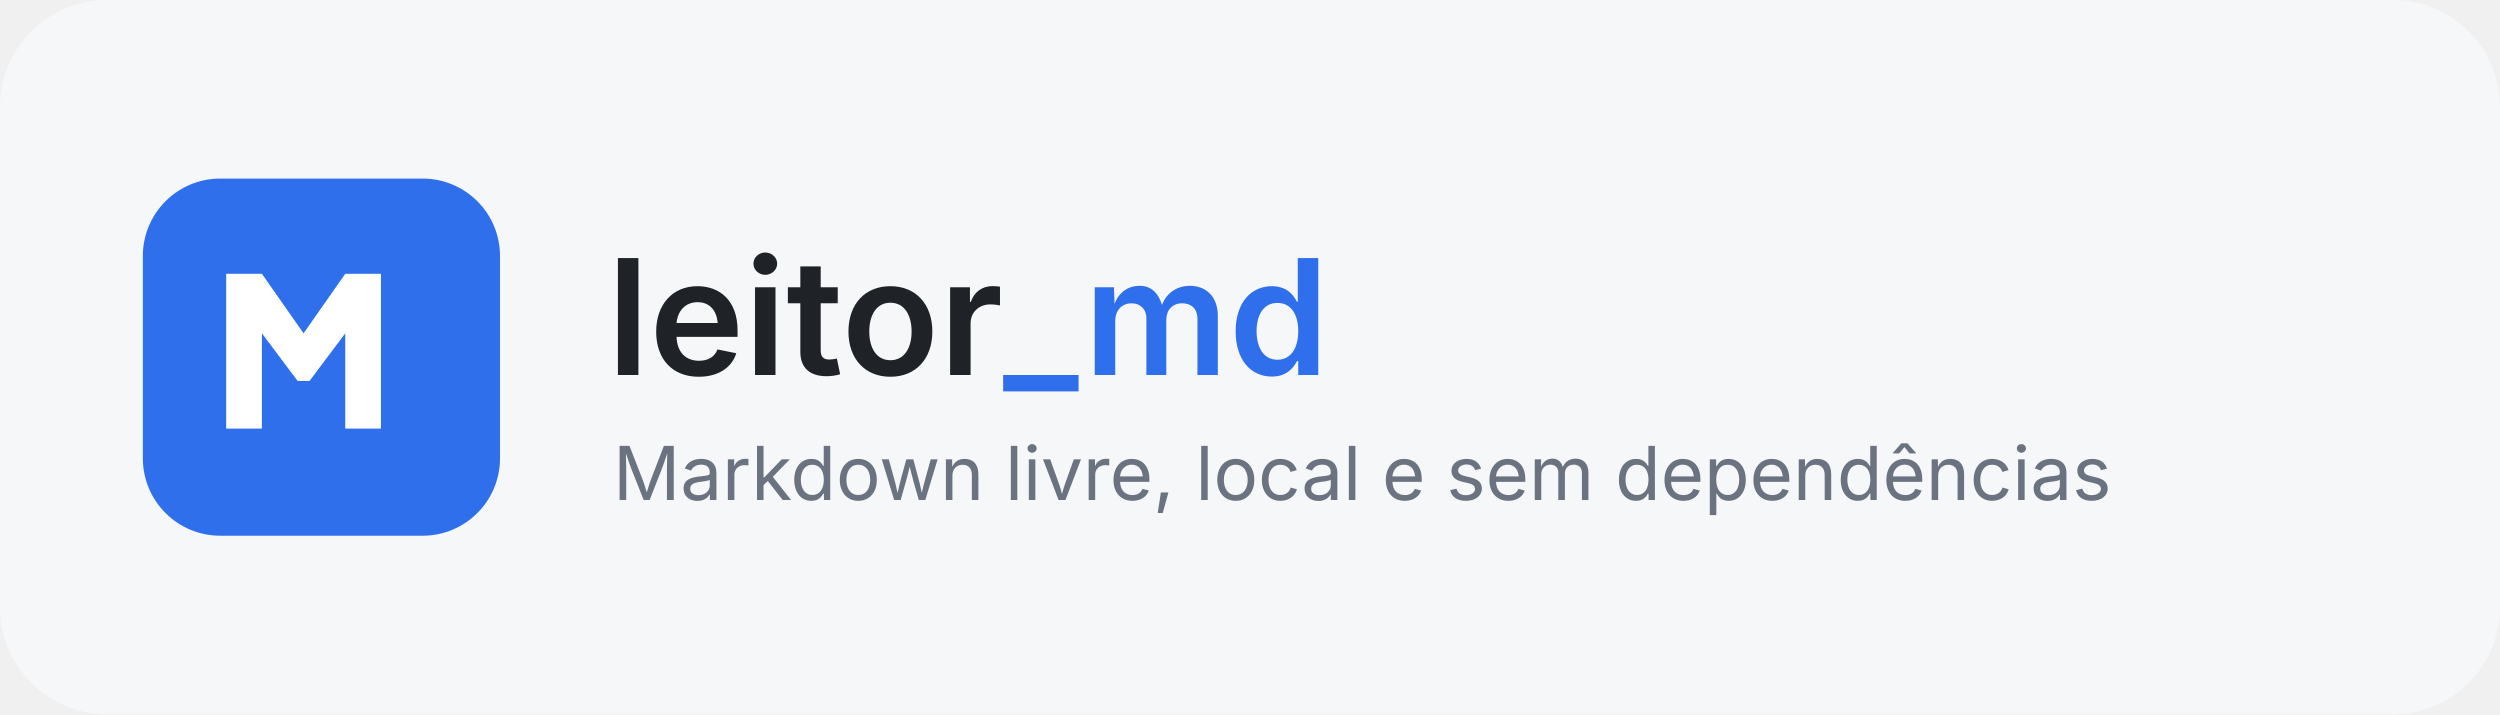
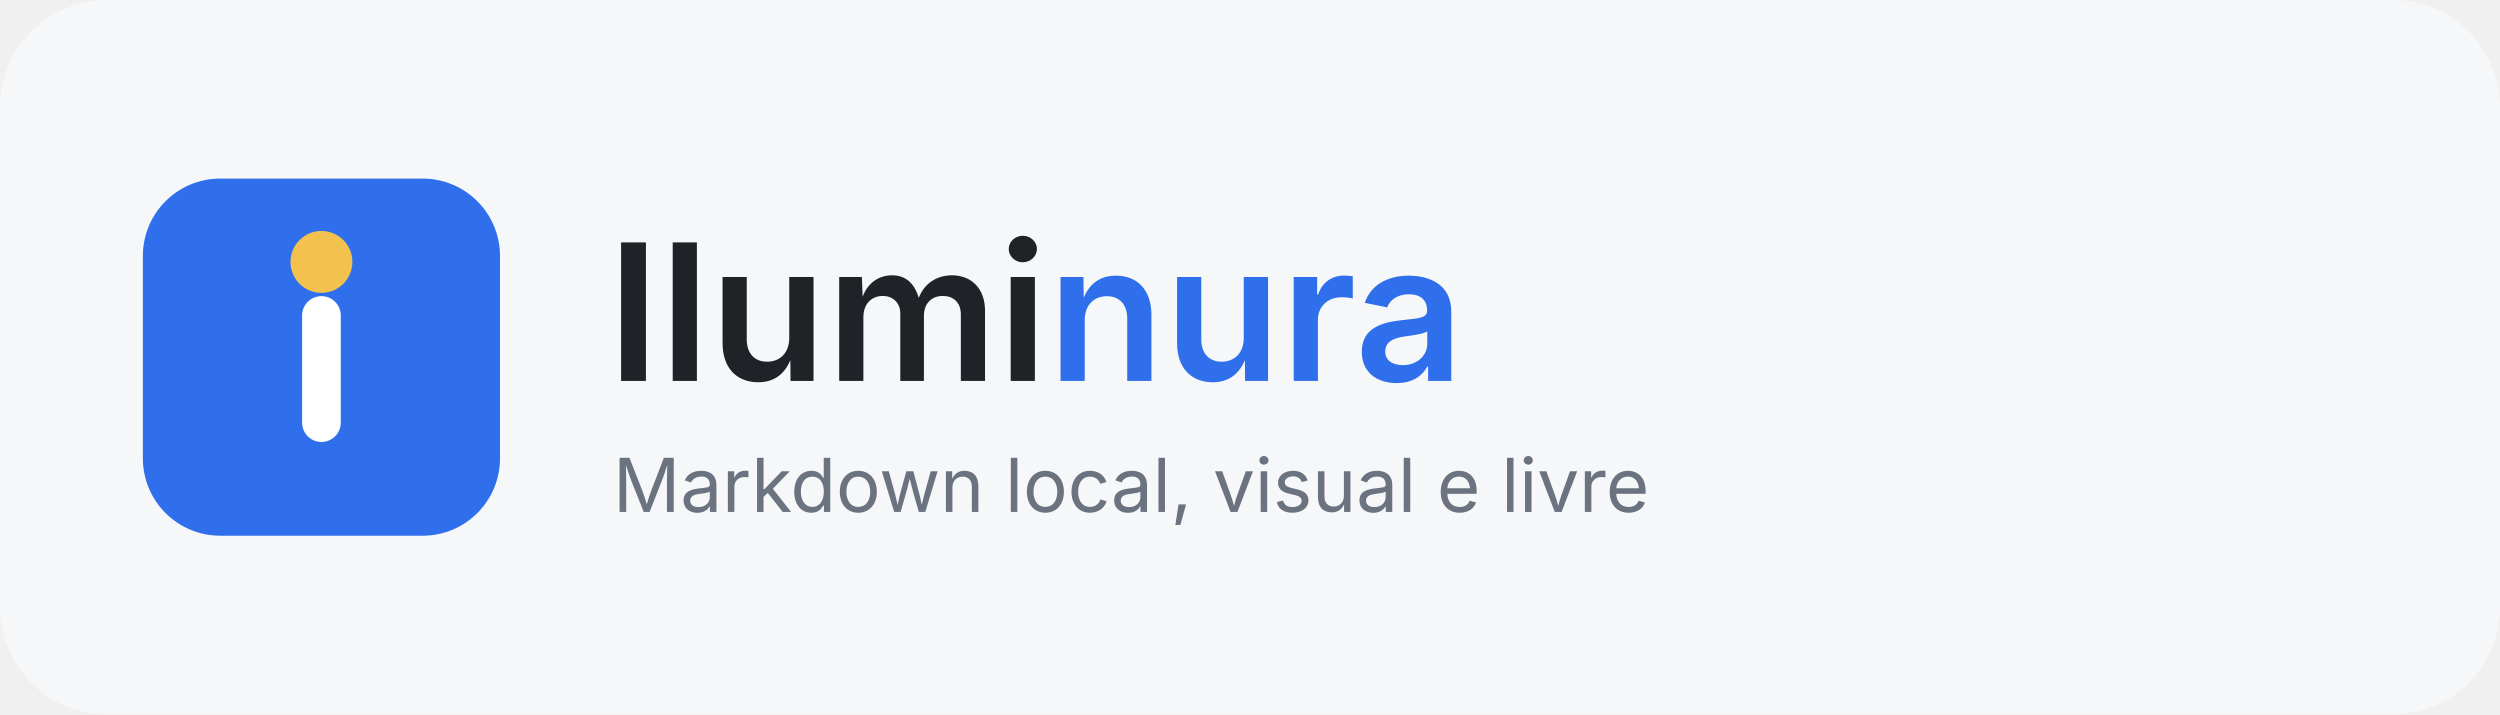
- <svg xmlns="http://www.w3.org/2000/svg" viewBox="0 0 420 120" width="420" height="120" role="img" aria-label="leitor_md">
+ <svg xmlns="http://www.w3.org/2000/svg" viewBox="0 0 420 120" width="420" height="120" role="img" aria-label="Iluminura">
  <rect width="420" height="120" rx="18" fill="#f6f7f9" />
  <rect x="24" y="30" width="60" height="60" rx="13" fill="#2f6feb" />
-   <path d="M38 72V46h6l7 10 7-10h6v26h-6V56l-6 8h-2l-6-8v16z" fill="#fff" />
-   <text x="102" y="63" font-family="Segoe UI, Inter, system-ui, sans-serif" font-size="27" font-weight="600" fill="#1f2328">leitor<tspan fill="#2f6feb">_md</tspan>
+   <circle cx="54" cy="44" r="5.2" fill="#f2c14e" />
+   <path d="M54 53v18" stroke="#fff" stroke-width="6.5" stroke-linecap="round" />
+   <text x="102" y="64" font-family="Segoe UI, Inter, system-ui, sans-serif" font-size="32" font-weight="600" fill="#1f2328">Ilumi<tspan fill="#2f6feb">nura</tspan>
  </text>
-   <text x="103" y="84" font-family="Segoe UI, Inter, system-ui, sans-serif" font-size="12.5" fill="#6b7280">Markdown livre, local e sem dependências</text>
+   <text x="103" y="86" font-family="Segoe UI, Inter, system-ui, sans-serif" font-size="12.5" fill="#6b7280">Markdown local, visual e livre</text>
</svg>
